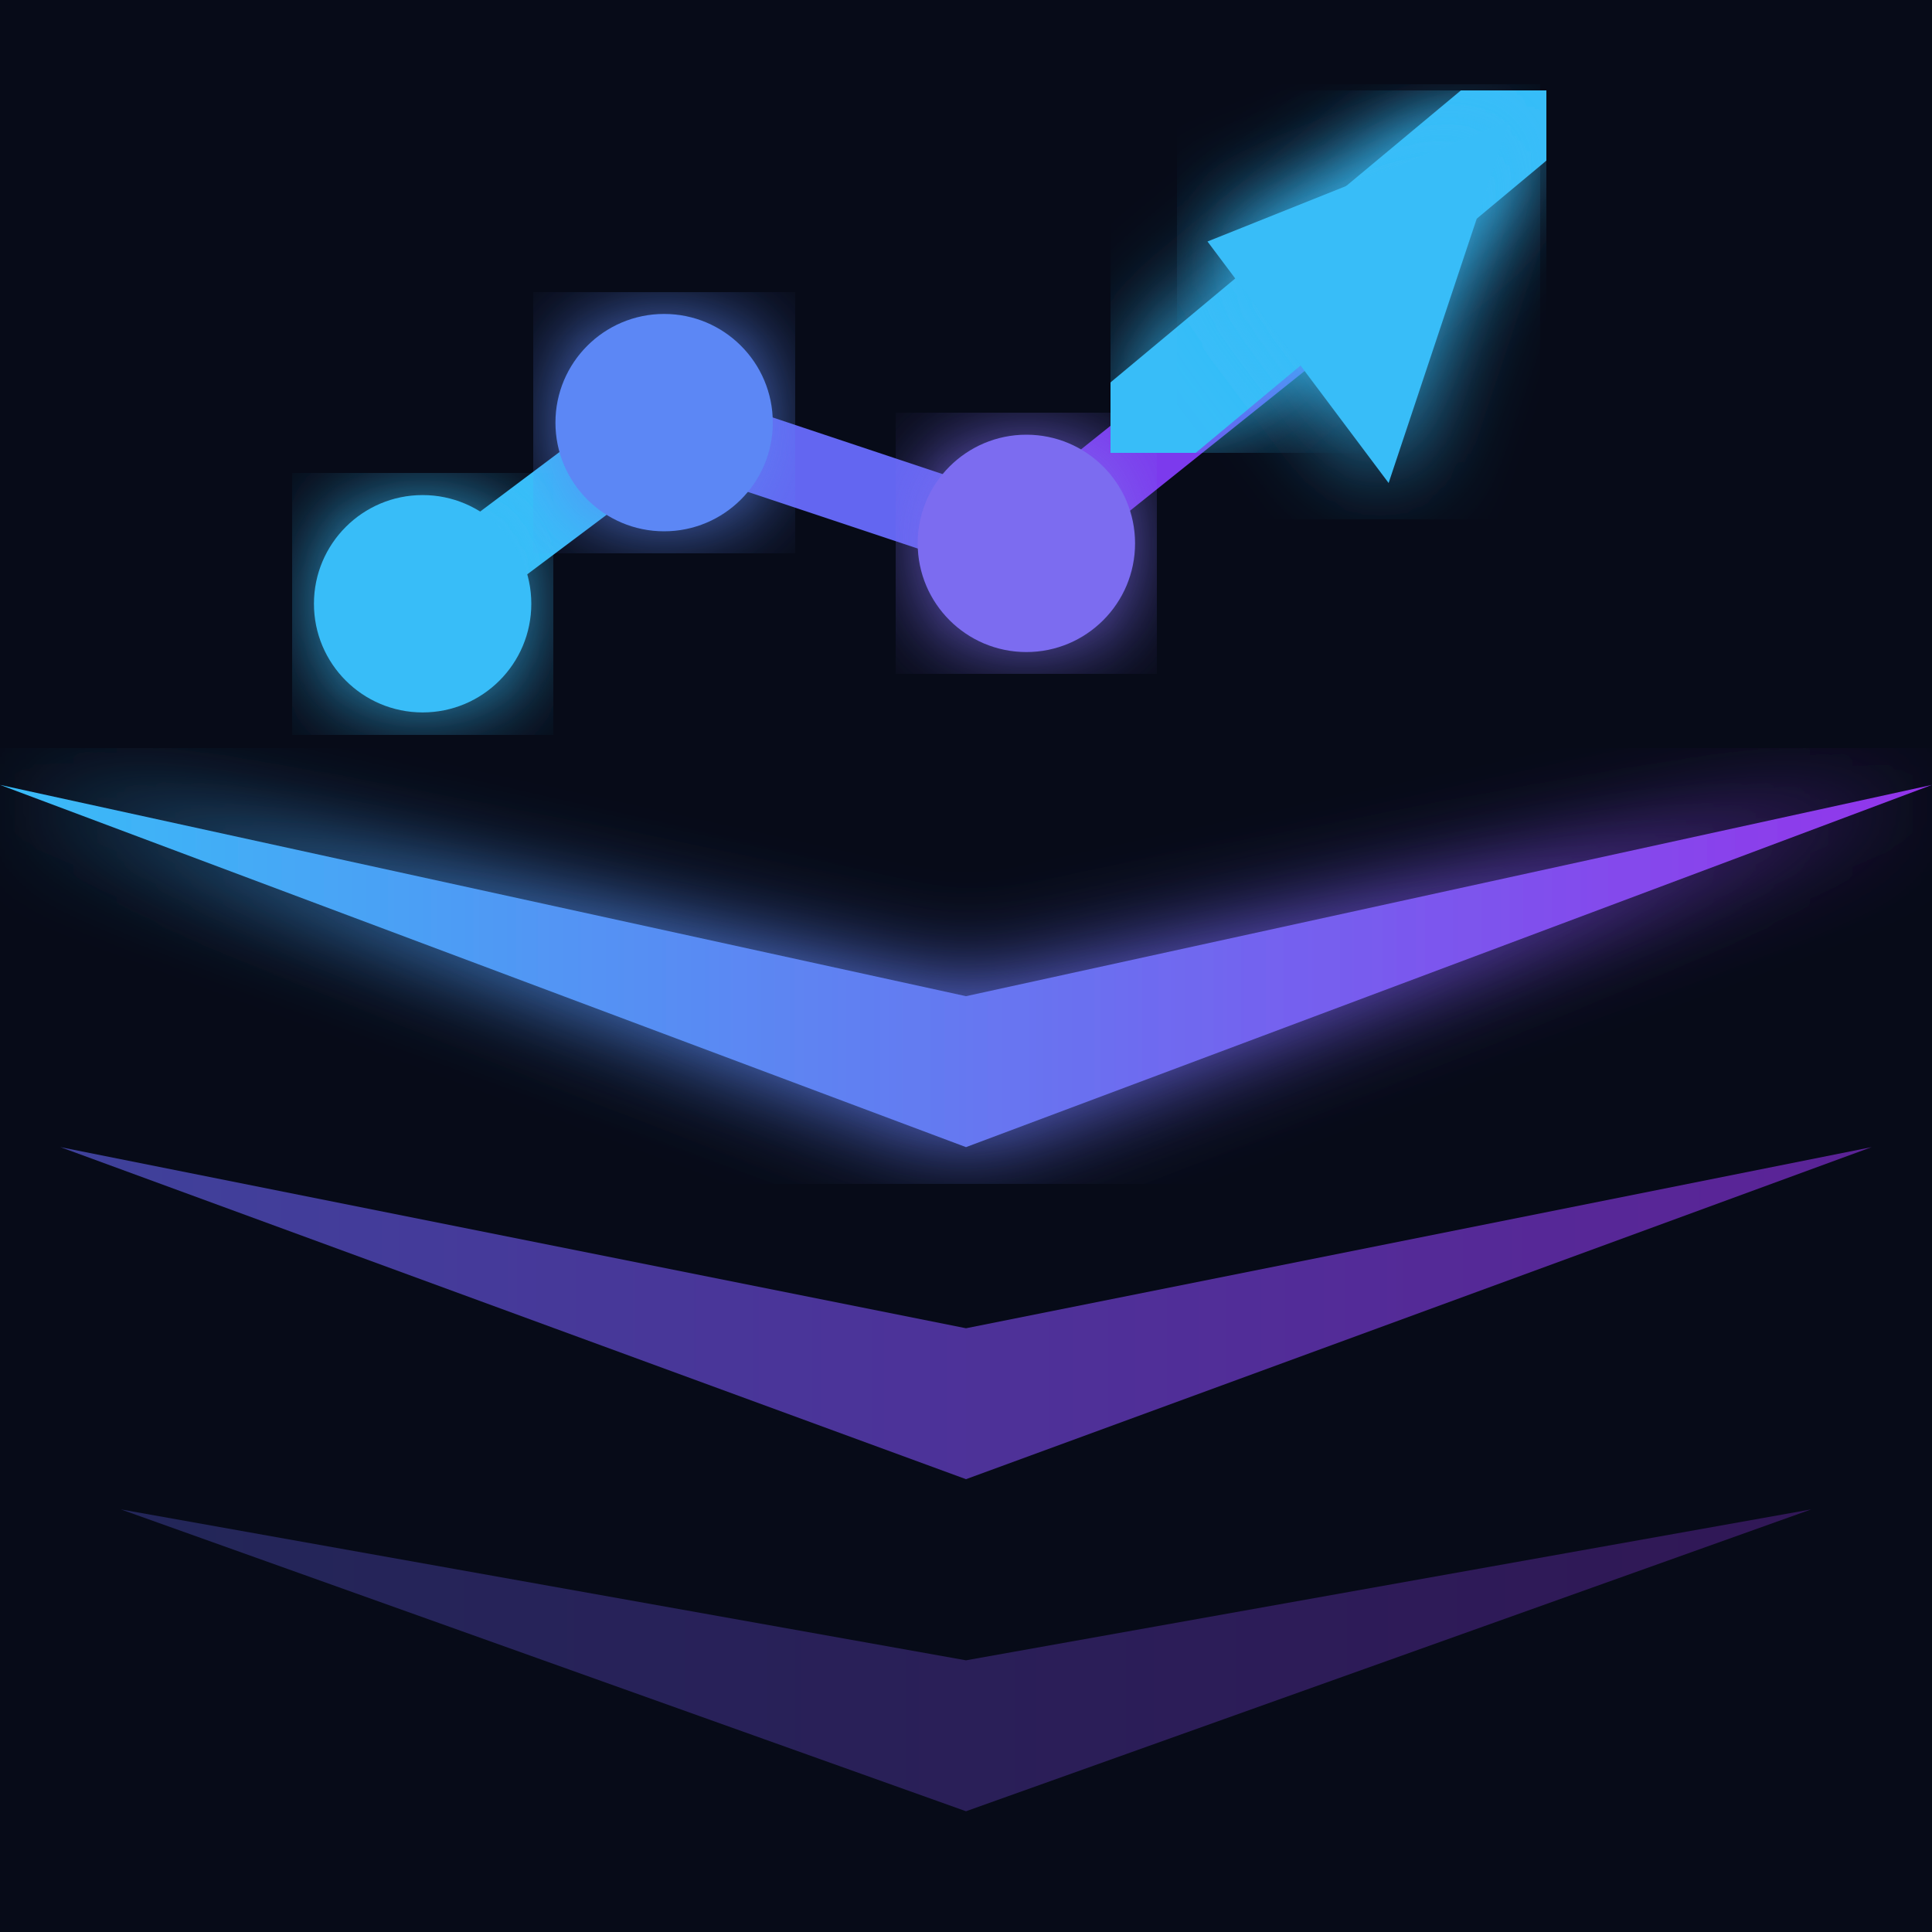
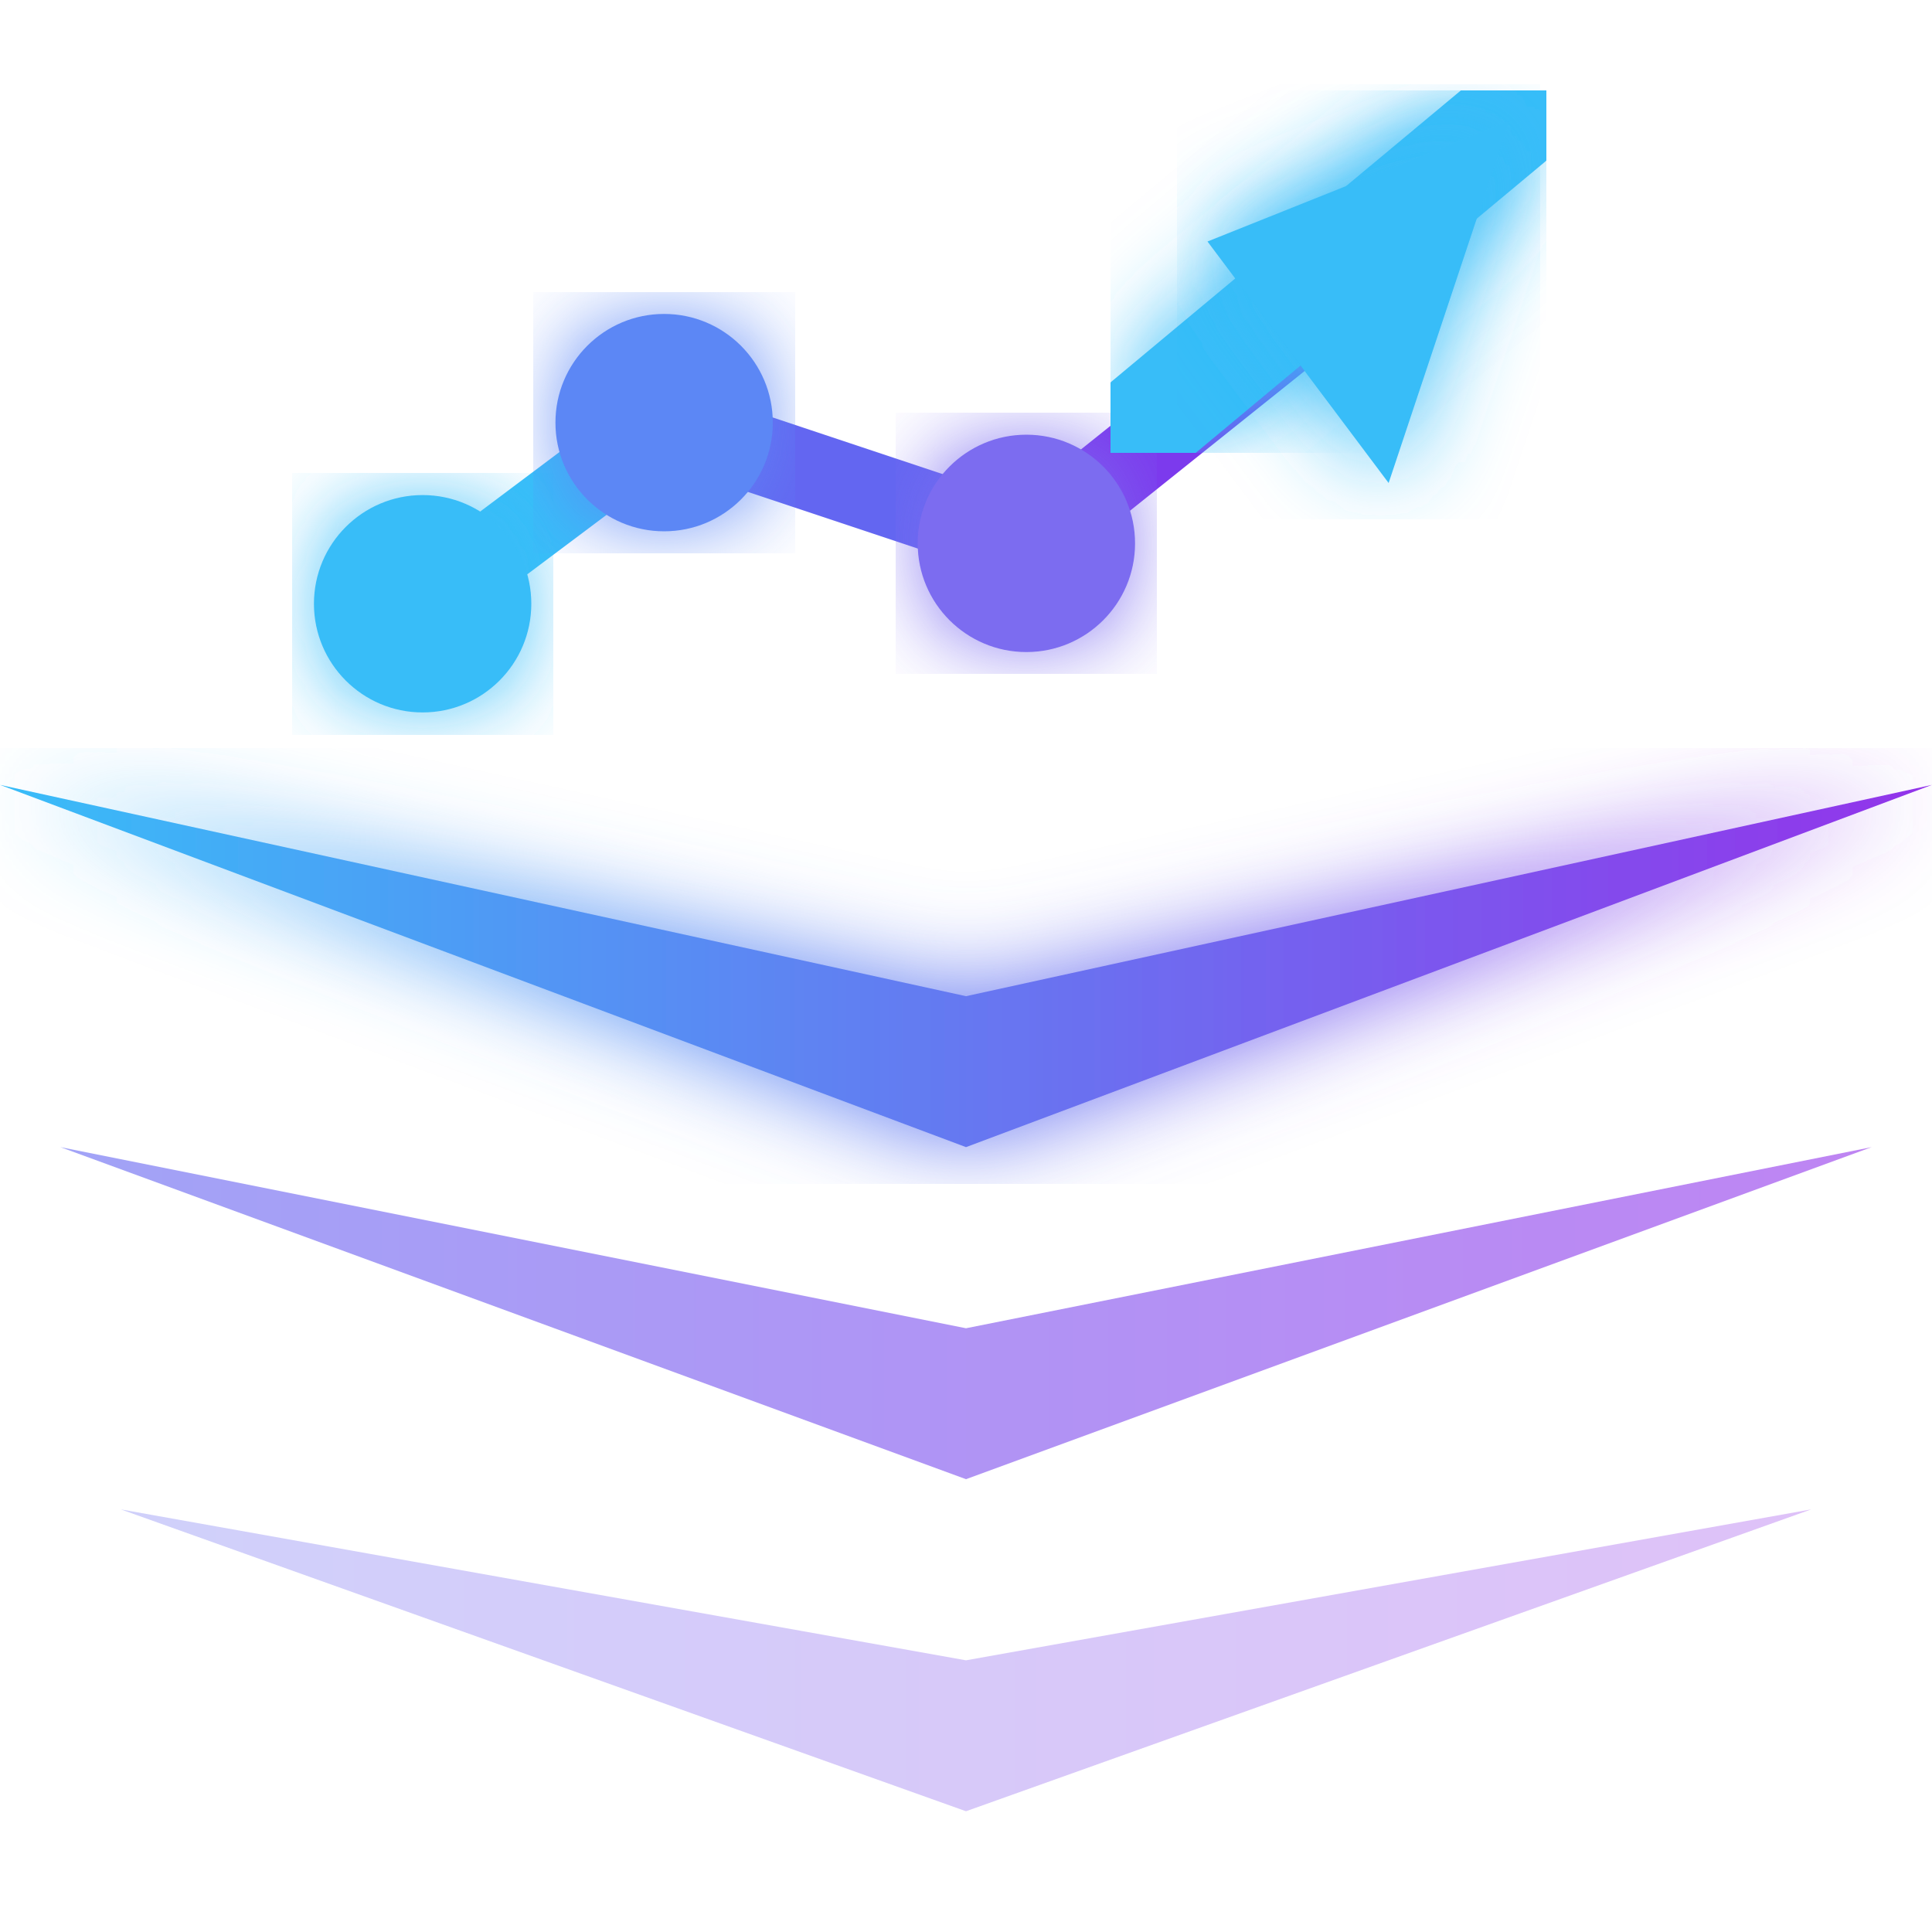
<svg xmlns="http://www.w3.org/2000/svg" viewBox="0 0 32 32" width="32" height="32">
  <defs>
    <linearGradient id="lg" x1="0%" y1="0%" x2="100%" y2="0%">
      <stop offset="0%" stop-color="#38bdf8" />
      <stop offset="100%" stop-color="#9333ea" />
    </linearGradient>
    <linearGradient id="lg2" x1="0%" y1="0%" x2="100%" y2="0%">
      <stop offset="0%" stop-color="#6366f1" stop-opacity="0.6" />
      <stop offset="100%" stop-color="#9333ea" stop-opacity="0.6" />
    </linearGradient>
    <linearGradient id="lg3" x1="0%" y1="0%" x2="100%" y2="0%">
      <stop offset="0%" stop-color="#6366f1" stop-opacity="0.3" />
      <stop offset="100%" stop-color="#9333ea" stop-opacity="0.3" />
    </linearGradient>
    <filter id="glow">
      <feGaussianBlur stdDeviation="0.8" result="blur" />
      <feMerge>
        <feMergeNode in="blur" />
        <feMergeNode in="SourceGraphic" />
      </feMerge>
    </filter>
  </defs>
-   <rect width="32" height="32" fill="#070b18" />
  <path d="M2,25 L16,30 L30,25 L16,27.5 Z" fill="url(#lg3)" />
  <path d="M1,19 L16,24.5 L31,19 L16,22 Z" fill="url(#lg2)" />
  <path d="M0,13 L16,19 L32,13 L16,16.5 Z" fill="url(#lg)" filter="url(#glow)" />
  <line x1="7" y1="10" x2="11" y2="7" stroke="#38bdf8" stroke-width="1.3" stroke-linecap="round" />
  <line x1="11" y1="7" x2="17" y2="9" stroke="#6366f1" stroke-width="1.3" stroke-linecap="round" />
  <line x1="17" y1="9" x2="22" y2="5" stroke="#7c3aed" stroke-width="1.3" stroke-linecap="round" />
  <circle cx="7" cy="10" r="1.8" fill="#38bdf8" filter="url(#glow)" />
  <circle cx="11" cy="7" r="1.8" fill="#5b87f5" filter="url(#glow)" />
  <circle cx="17" cy="9" r="1.8" fill="#7c6cf0" filter="url(#glow)" />
  <line x1="19" y1="7" x2="25" y2="2" stroke="#38bdf8" stroke-width="1.8" stroke-linecap="round" filter="url(#glow)" />
  <polygon points="25,2 20,4 23,8" fill="#38bdf8" filter="url(#glow)" />
</svg>
